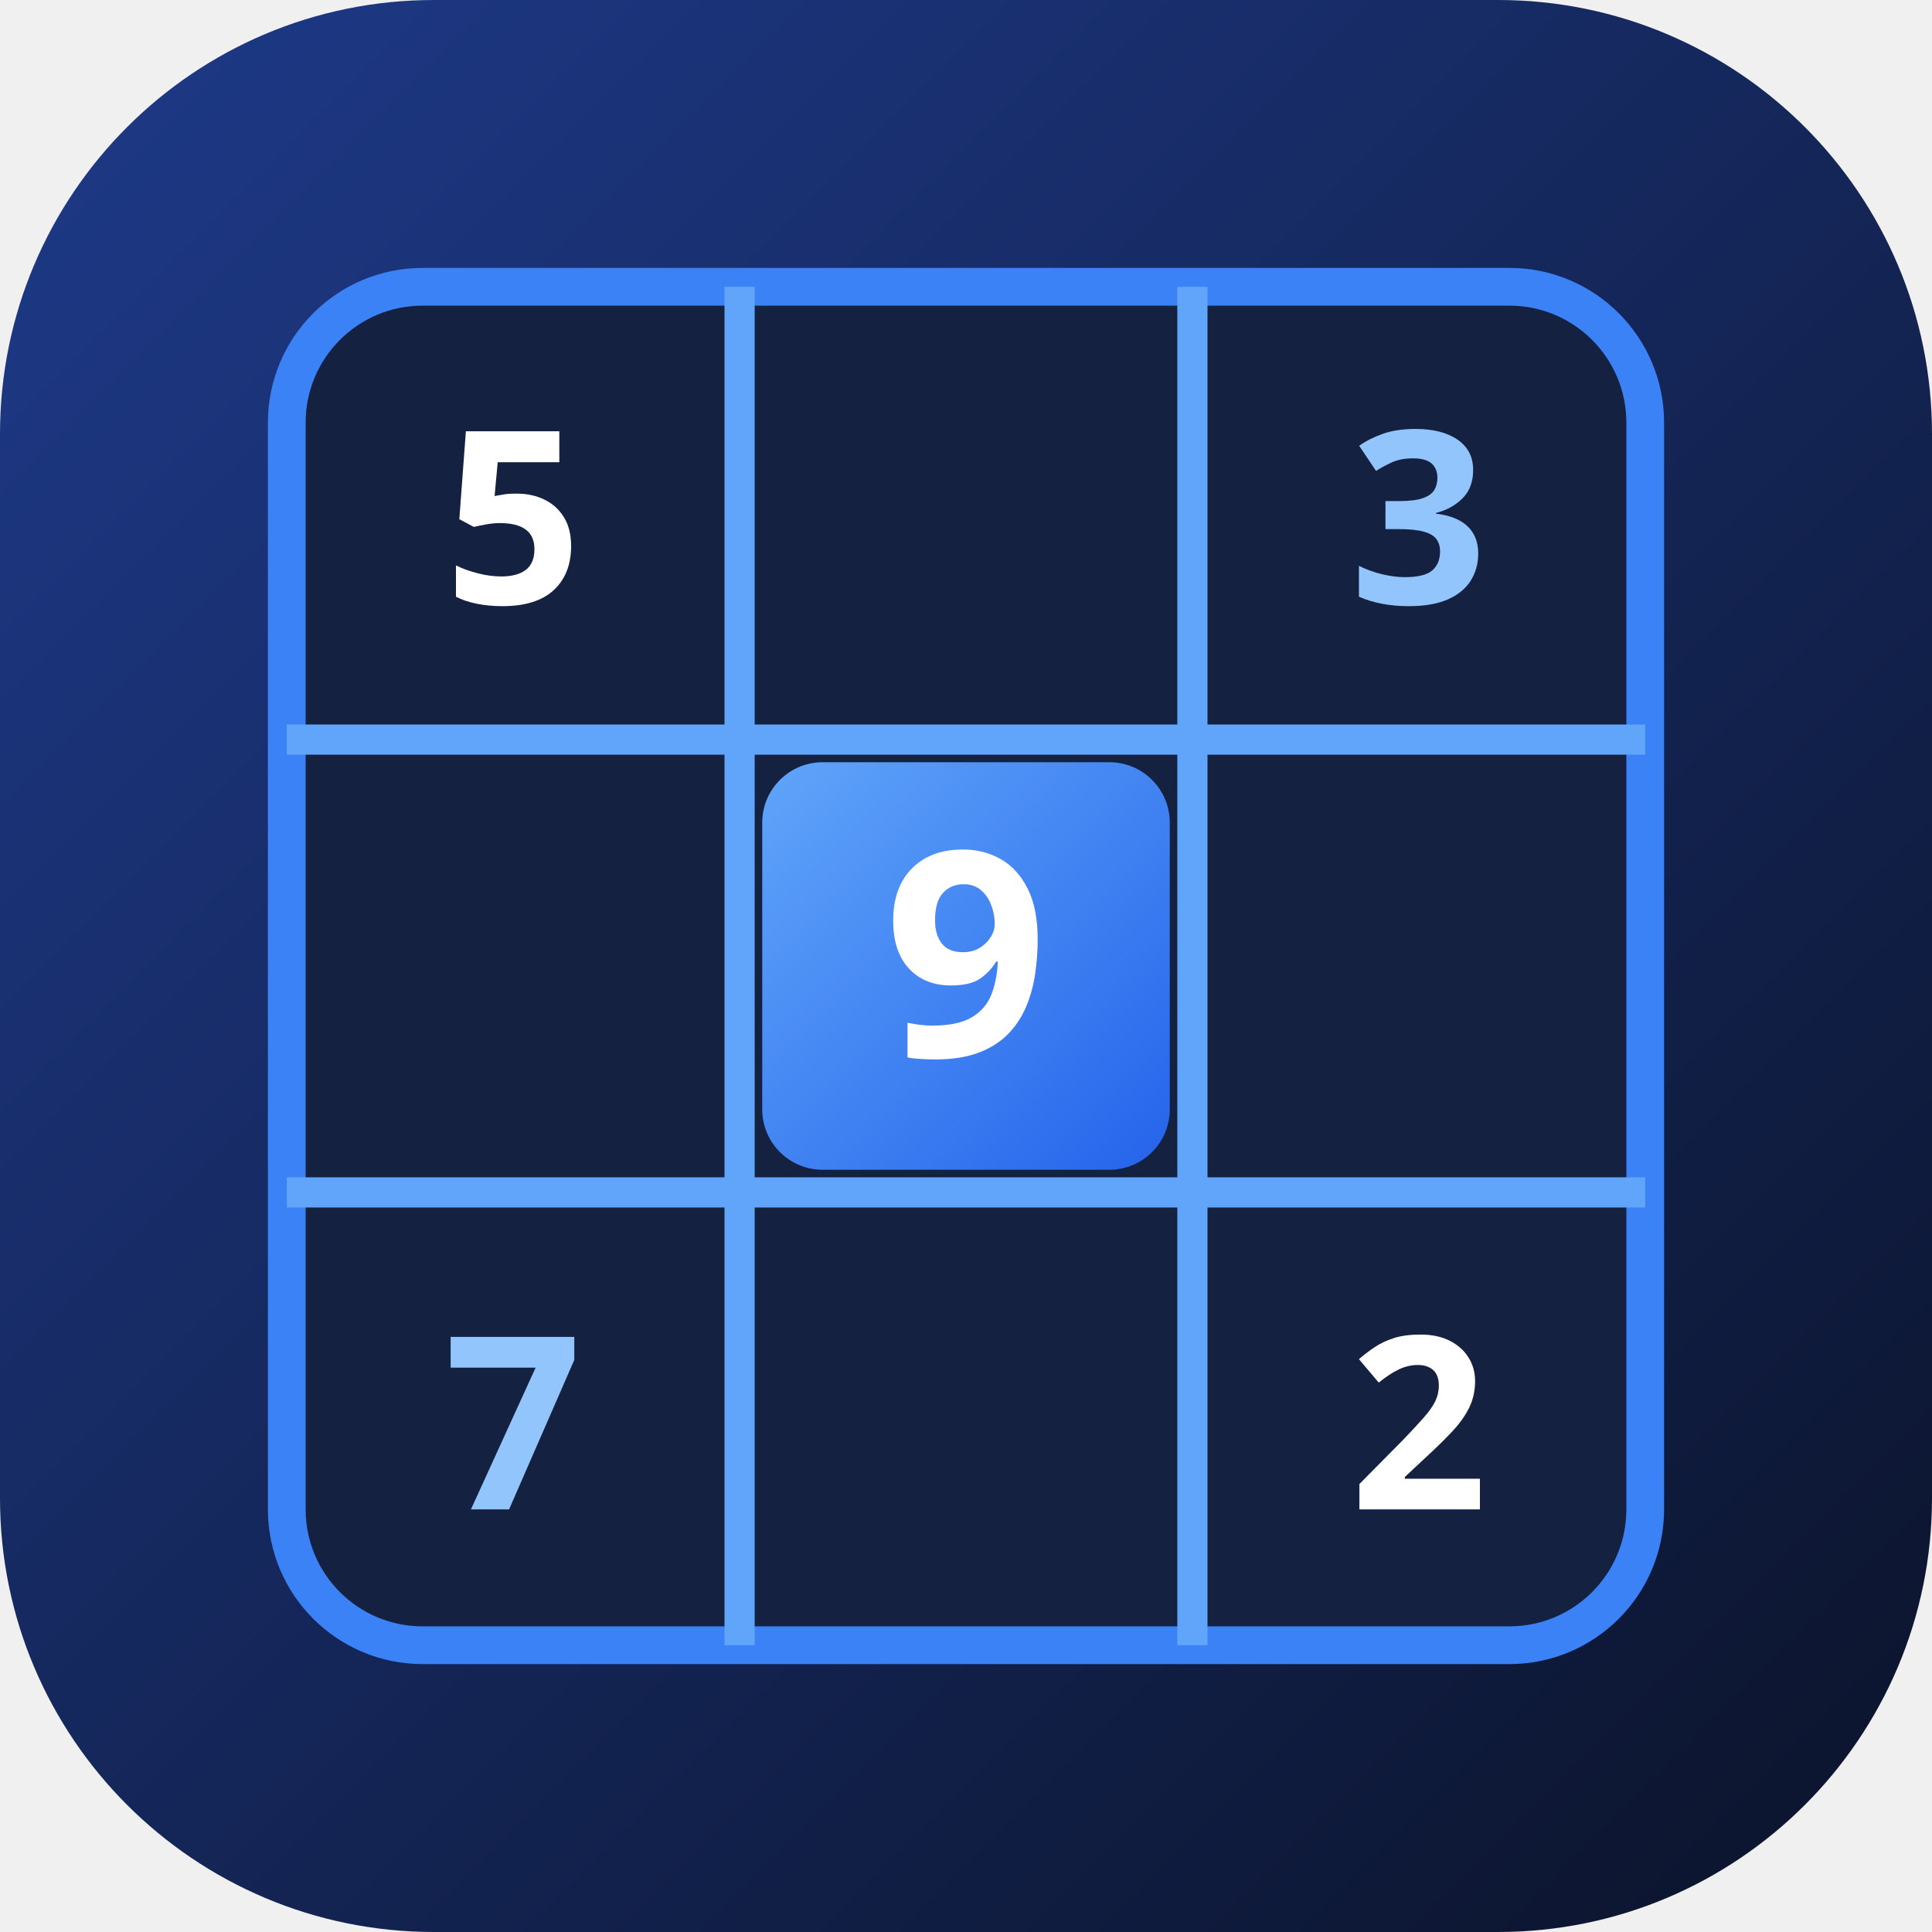
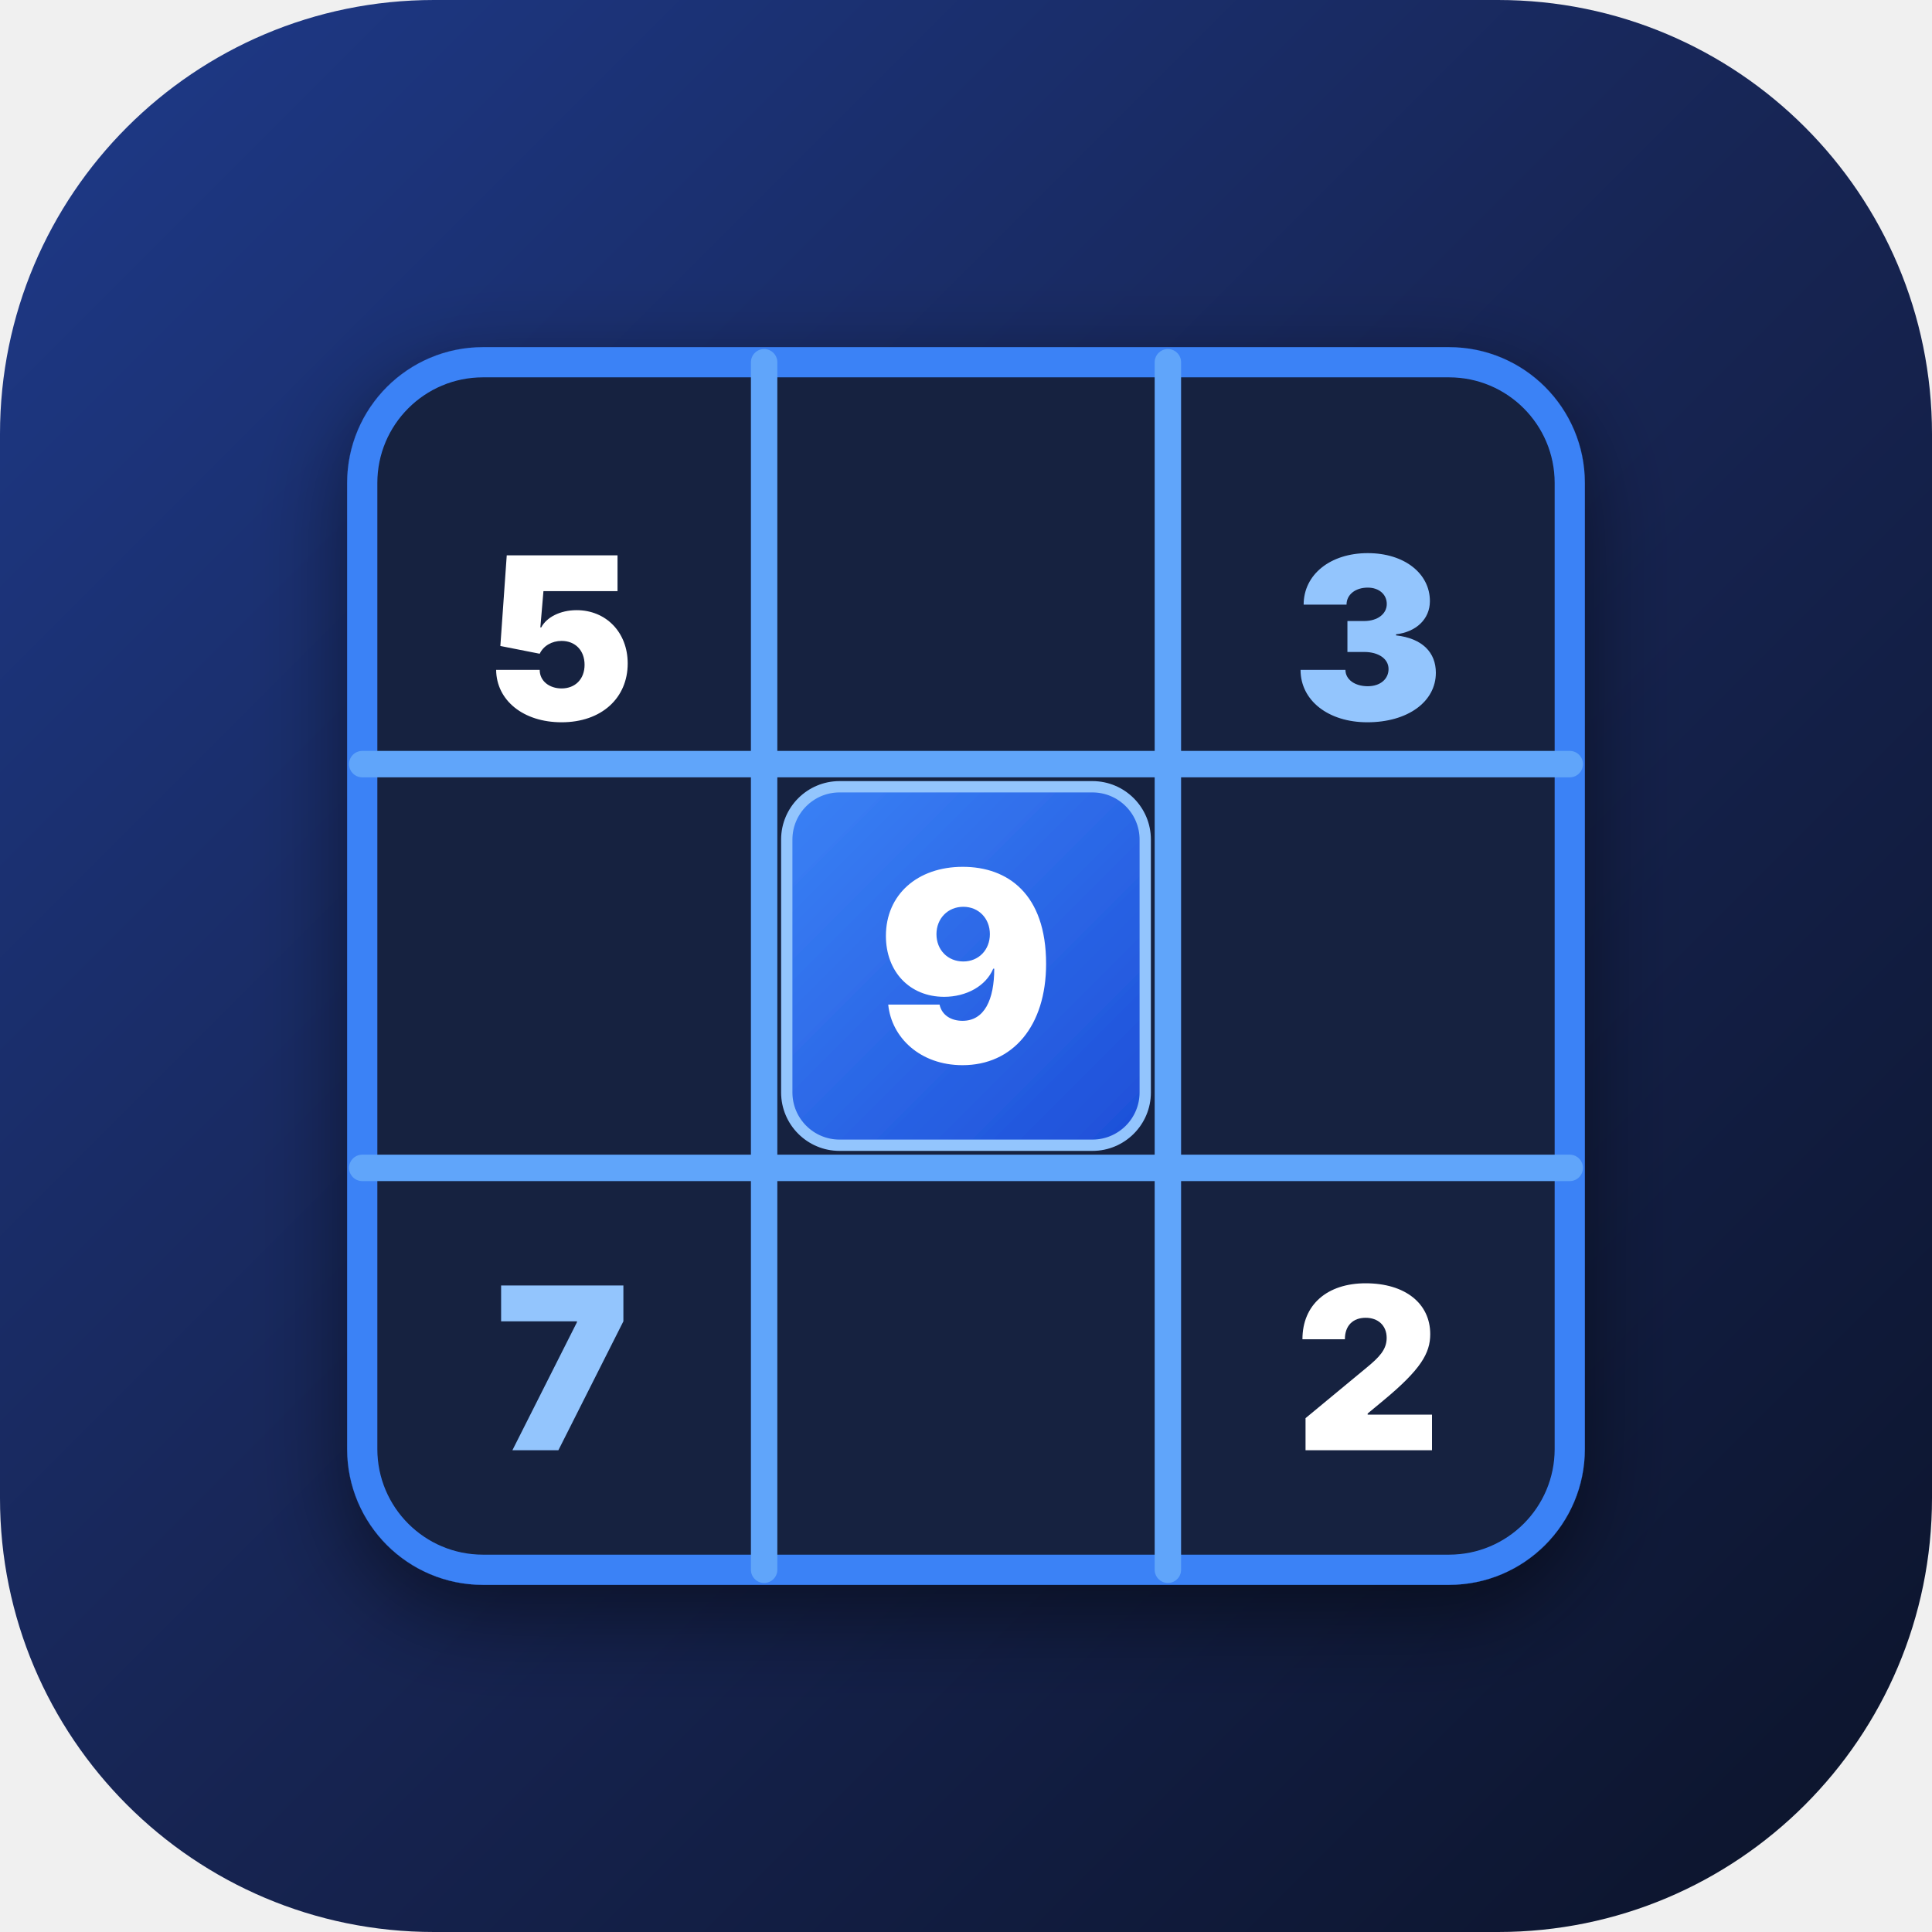
- <svg xmlns="http://www.w3.org/2000/svg" viewBox="0 0 512 512" width="512" height="512">
+ <svg xmlns="http://www.w3.org/2000/svg" viewBox="0 0 1024 1024" width="1024" height="1024">
  <defs>
-     <linearGradient id="bg" x1="0%" y1="0%" x2="100%" y2="100%">
+     <linearGradient id="bgGradFull" x1="0%" y1="0%" x2="100%" y2="100%">
      <stop offset="0%" stop-color="#1e3a8a" />
+       <stop offset="50%" stop-color="#172554" />
      <stop offset="100%" stop-color="#0b1329" />
    </linearGradient>
-     <linearGradient id="accent" x1="0%" y1="0%" x2="100%" y2="100%">
-       <stop offset="0%" stop-color="#60a5fa" />
-       <stop offset="100%" stop-color="#2563eb" />
+     <linearGradient id="tileGradFull" x1="0%" y1="0%" x2="100%" y2="100%">
+       <stop offset="0%" stop-color="#3b82f6" />
+       <stop offset="100%" stop-color="#1d4ed8" />
    </linearGradient>
+     <filter id="shadowFull" x="-10%" y="-10%" width="130%" height="130%">
+       <feDropShadow dx="0" dy="16" stdDeviation="24" flood-color="#000000" flood-opacity="0.5" />
+     </filter>
  </defs>
-   <rect width="512" height="512" rx="115" fill="url(#bg)" />
-   <rect x="76" y="76" width="360" height="360" rx="36" fill="#152140" stroke="#3b82f6" stroke-width="10" />
-   <line x1="196" y1="76" x2="196" y2="436" stroke="#60a5fa" stroke-width="8" />
-   <line x1="316" y1="76" x2="316" y2="436" stroke="#60a5fa" stroke-width="8" />
-   <line x1="76" y1="196" x2="436" y2="196" stroke="#60a5fa" stroke-width="8" />
-   <line x1="76" y1="316" x2="436" y2="316" stroke="#60a5fa" stroke-width="8" />
-   <rect x="202" y="202" width="108" height="108" rx="16" fill="url(#accent)" />
-   <text x="136" y="160" font-family="sans-serif" font-size="64" font-weight="900" fill="#ffffff" text-anchor="middle">5</text>
-   <text x="376" y="160" font-family="sans-serif" font-size="64" font-weight="900" fill="#93c5fd" text-anchor="middle">3</text>
-   <text x="256" y="280" font-family="sans-serif" font-size="76" font-weight="900" fill="#ffffff" text-anchor="middle">9</text>
-   <text x="136" y="400" font-family="sans-serif" font-size="64" font-weight="900" fill="#93c5fd" text-anchor="middle">7</text>
-   <text x="376" y="400" font-family="sans-serif" font-size="64" font-weight="900" fill="#ffffff" text-anchor="middle">2</text>
+   <rect width="1024" height="1024" rx="230" fill="url(#bgGradFull)" />
+   <g filter="url(#shadowFull)">
+     <rect x="192" y="192" width="640" height="640" rx="64" fill="#152140" stroke="#3b82f6" stroke-width="16" />
+     <line x1="405" y1="192" x2="405" y2="832" stroke="#60a5fa" stroke-width="14" stroke-linecap="round" />
+     <line x1="619" y1="192" x2="619" y2="832" stroke="#60a5fa" stroke-width="14" stroke-linecap="round" />
+     <line x1="192" y1="405" x2="832" y2="405" stroke="#60a5fa" stroke-width="14" stroke-linecap="round" />
+     <line x1="192" y1="619" x2="832" y2="619" stroke="#60a5fa" stroke-width="14" stroke-linecap="round" />
+     <rect x="417" y="417" width="190" height="190" rx="28" fill="url(#tileGradFull)" stroke="#93c5fd" stroke-width="6" />
+     <text x="298" y="338" font-family="system-ui, -apple-system, sans-serif" font-size="120" font-weight="900" fill="#ffffff" text-anchor="middle" dominant-baseline="central">5</text>
+     <text x="725" y="338" font-family="system-ui, -apple-system, sans-serif" font-size="120" font-weight="900" fill="#93c5fd" text-anchor="middle" dominant-baseline="central">3</text>
+     <text x="512" y="512" font-family="system-ui, -apple-system, sans-serif" font-size="140" font-weight="900" fill="#ffffff" text-anchor="middle" dominant-baseline="central">9</text>
+     <text x="298" y="725" font-family="system-ui, -apple-system, sans-serif" font-size="120" font-weight="900" fill="#93c5fd" text-anchor="middle" dominant-baseline="central">7</text>
+     <text x="725" y="725" font-family="system-ui, -apple-system, sans-serif" font-size="120" font-weight="900" fill="#ffffff" text-anchor="middle" dominant-baseline="central">2</text>
+   </g>
</svg>
